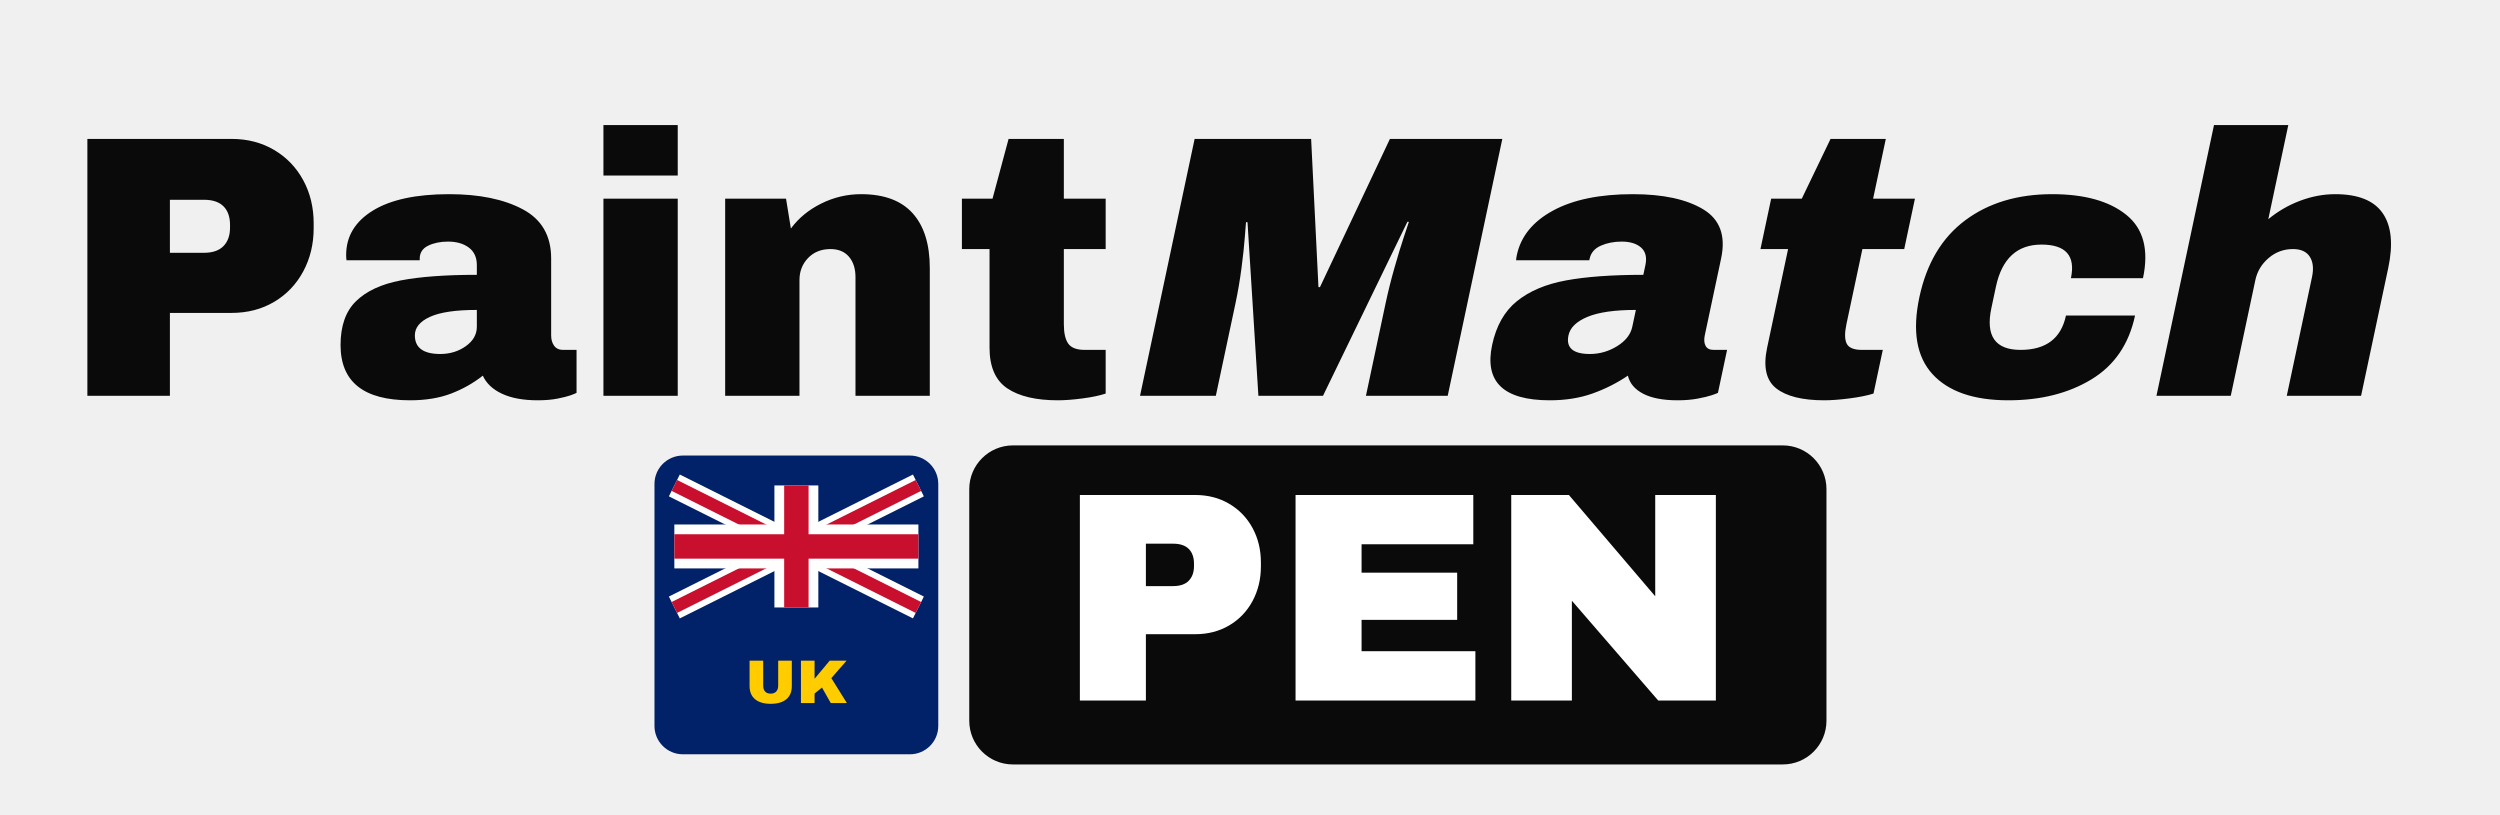
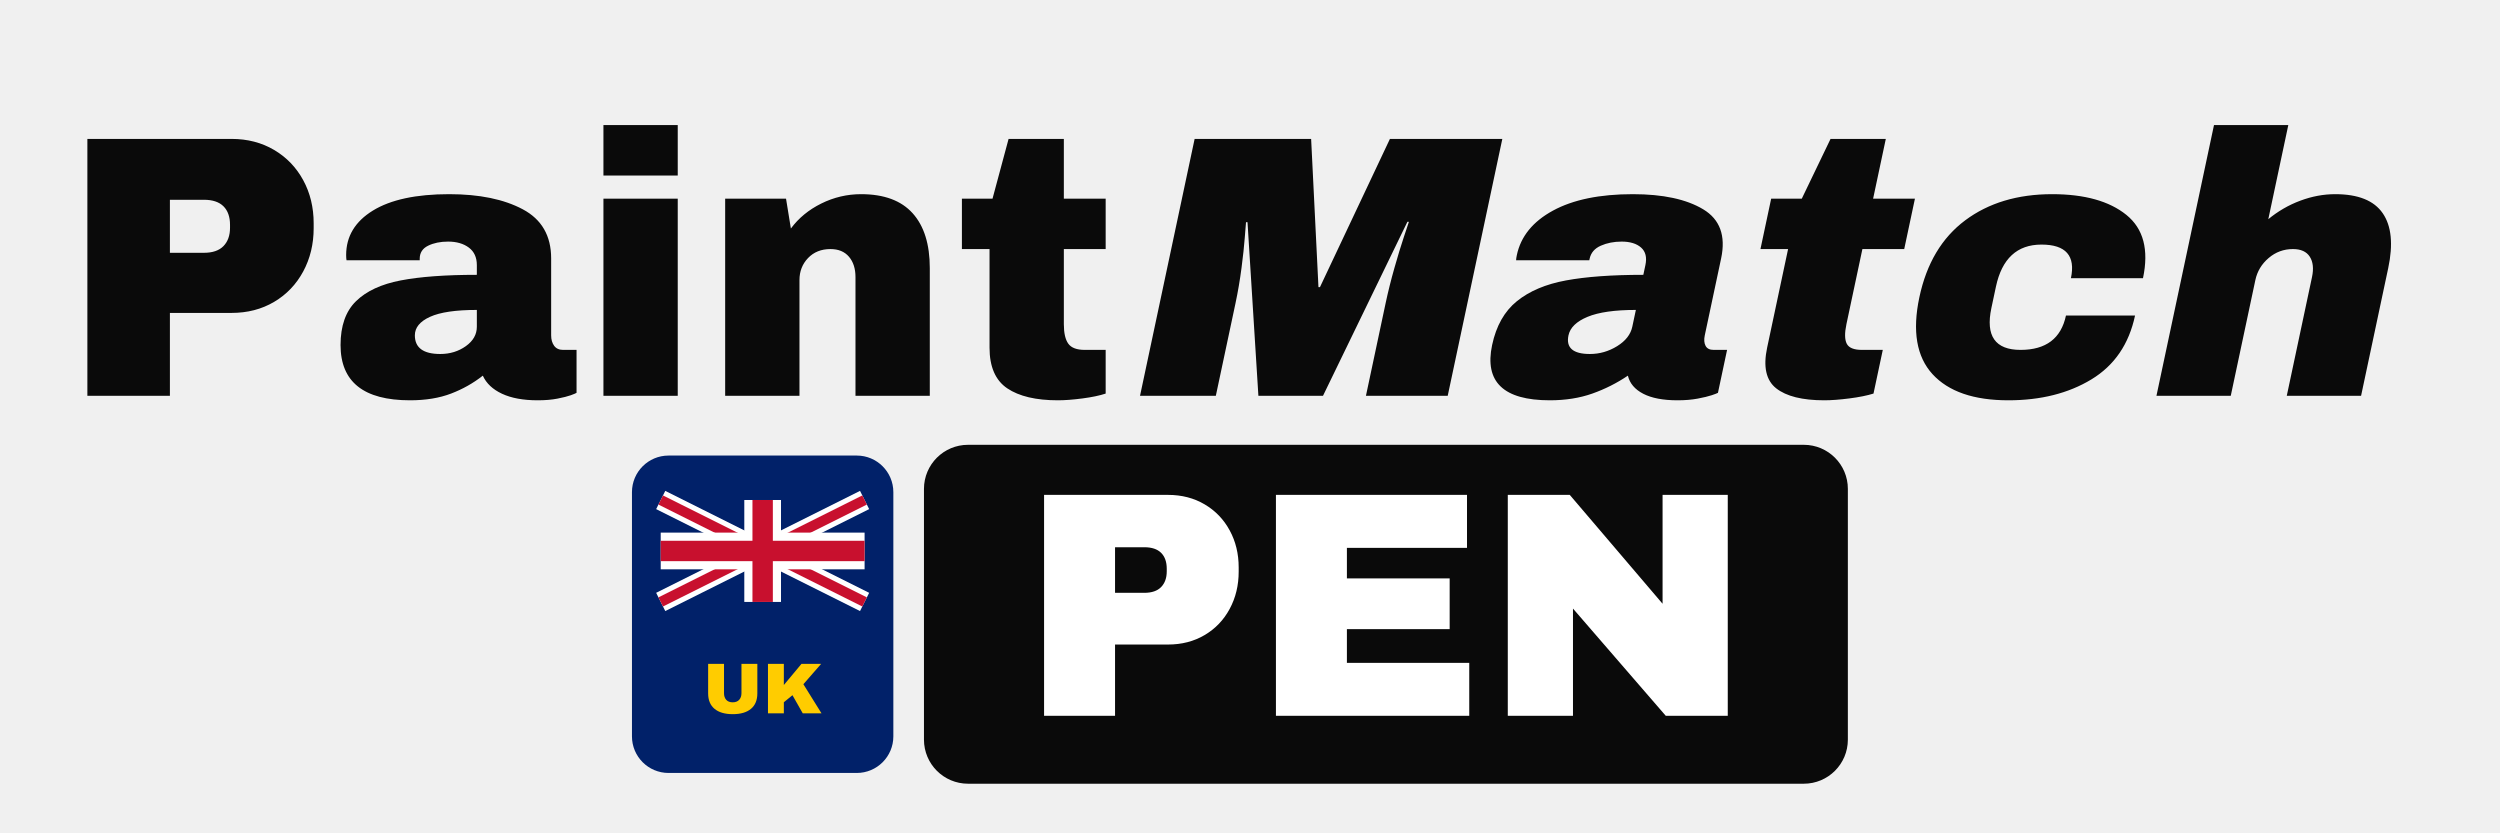
- <svg xmlns="http://www.w3.org/2000/svg" viewBox="0 0 1339.01 436.00" role="img" aria-label="PaintMatchPen">
+ <svg xmlns="http://www.w3.org/2000/svg" viewBox="0 0 1339.01 446.00" role="img" aria-label="PaintMatchPen">
  <path d="M168.0 119.6V122.2Q168.0 135.0 162.4 145.4Q156.8 155.8 146.8 161.7Q136.8 167.6 124.0 167.6H91.0V212.0H46.8V74.4H124.0Q136.8 74.4 146.8 80.3Q156.8 86.2 162.4 96.5Q168.0 106.8 168.0 119.6ZM91.0 135.4H109.2Q116.2 135.4 119.7 131.8Q123.2 128.2 123.2 122.0V120.4Q123.2 114.0 119.7 110.5Q116.2 107.0 109.2 107.0H91.0Z M295.2 138.4V179.6Q295.2 183.0 296.8 185.2Q298.4 187.4 301.6 187.4H308.8V210.4Q308.2 210.8 305.7 211.7Q303.2 212.6 298.6 213.5Q294.0 214.4 288.0 214.4Q276.4 214.4 268.9 210.9Q261.4 207.4 258.6 201.2Q251.0 207.2 241.6 210.8Q232.2 214.4 219.6 214.4Q182.4 214.4 182.4 184.8Q182.4 169.4 190.7 161.3Q199.0 153.2 214.6 150.2Q230.2 147.2 255.4 147.2V142.0Q255.4 135.8 251.1 132.6Q246.8 129.4 240.0 129.4Q233.8 129.4 229.3 131.6Q224.8 133.8 224.8 138.6V139.4H185.6Q185.4 138.4 185.4 136.6Q185.4 121.6 199.7 112.8Q214.0 104.0 240.6 104.0Q264.8 104.0 280.0 112.1Q295.2 120.2 295.2 138.4ZM222.2 179.6Q222.2 189.6 235.8 189.6Q243.6 189.6 249.5 185.4Q255.4 181.2 255.4 175.0V166.0Q238.4 166.0 230.3 169.7Q222.2 173.4 222.2 179.6Z M323.2 94.0V67.0H363.0V94.0ZM323.2 212.0V106.4H363.0V212.0Z M498 143.6V212.0H458.2V148.4Q458.2 141.6 454.7 137.5Q451.2 133.4 444.8 133.4Q437.4 133.4 432.8 138.2Q428.2 143.0 428.2 150.0V212.0H388.4V106.4H421L423.6 122.4Q429.8 114.0 439.9 109.0Q450 104.0 461.2 104.0Q479.6 104.0 488.8 114.2Q498 124.4 498 143.6Z M592.2 106.4V133.4H569.8V173.6Q569.8 180.8 572.2 184.1Q574.6 187.4 581 187.4H592.2V210.8Q587.4 212.4 579.8 213.4Q572.2 214.4 566.6 214.4Q549 214.4 539.5 208.0Q530 201.6 530 186.2V133.4H515.2V106.4H531.6L540.2 74.4H569.8V106.4Z" fill="#0A0A0A" />
  <path d="M731.6 212.0 742.143 162.4Q744.098 153.2 746.86 143.5Q749.622 133.8 751.825 127.2Q754.028 120.6 754.61 118.8H753.81L708.6 212.0H674L668.168 119.0H667.368Q667.185 120.8 666.704 127.3Q666.222 133.8 664.96 143.5Q663.698 153.2 661.743 162.4L651.2 212.0H610.6L639.848 74.4H702.248L706.171 153.8H706.971L744.448 74.4H804.648L775.4 212.0Z M921.844 138.4 913.087 179.6Q912.364 183.0 913.497 185.2Q914.629 187.4 917.829 187.4H925.029L920.14 210.4Q919.455 210.8 916.764 211.7Q914.072 212.6 909.281 213.5Q904.49 214.4 898.49 214.4Q886.89 214.4 880.134 210.9Q873.378 207.4 871.896 201.2Q863.02 207.2 852.855 210.8Q842.69 214.4 830.09 214.4Q792.89 214.4 799.182 184.8Q802.455 169.4 812.477 161.3Q822.498 153.2 838.736 150.2Q854.974 147.2 880.174 147.2L881.279 142.0Q882.597 135.8 878.977 132.6Q875.357 129.4 868.557 129.4Q862.357 129.4 857.39 131.6Q852.422 133.8 851.402 138.6L851.232 139.4H812.032Q812.044 138.4 812.427 136.6Q815.615 121.6 831.786 112.8Q847.956 104.0 874.556 104.0Q898.756 104.0 912.234 112.1Q925.713 120.2 921.844 138.4ZM840.087 179.6Q837.961 189.6 851.561 189.6Q859.361 189.6 866.154 185.4Q872.947 181.2 874.265 175.0L876.178 166.0Q859.178 166.0 850.291 169.7Q841.405 173.4 840.087 179.6Z M1025.646 106.4 1019.907 133.4H997.507L988.962 173.6Q987.432 180.8 989.13 184.1Q990.829 187.4 997.229 187.4H1008.429L1003.455 210.8Q998.315 212.4 990.502 213.4Q982.69 214.4 977.09 214.4Q959.49 214.4 951.35 208.0Q943.211 201.6 946.484 186.2L957.707 133.4H942.907L948.646 106.4H965.046L980.448 74.4H1010.048L1003.246 106.4Z M1147.791 149.0H1109.191Q1113.017 131.0 1093.417 131.0Q1073.817 131.0 1069.013 153.6L1066.59 165.0Q1061.829 187.4 1082.229 187.4Q1102.629 187.4 1106.54 169.0H1143.54Q1138.651 192.0 1120.17 203.2Q1101.69 214.4 1075.69 214.4Q1047.89 214.4 1035.066 200.4Q1022.241 186.4 1028.023 159.2Q1033.805 132.0 1052.58 118.0Q1071.356 104.0 1099.156 104.0Q1125.156 104.0 1138.897 115.1Q1152.637 126.2 1147.791 149.0Z M1250.756 104.0Q1269.156 104.0 1276.188 114.2Q1283.22 124.4 1279.139 143.6L1264.6 212.0H1224.8L1238.319 148.4Q1239.764 141.6 1237.135 137.5Q1234.507 133.4 1228.107 133.4Q1220.707 133.4 1215.087 138.2Q1209.466 143.0 1207.979 150.0L1194.8 212.0H1155L1185.821 67.0H1225.621L1214.908 117.4Q1222.668 111.0 1232.012 107.5Q1241.356 104.0 1250.756 104.0Z" fill="#0A0A0A" />
-   <rect x="350.54" y="244.00" width="152.00" height="160.00" rx="15.20" ry="15.20" fill="#012169" />
-   <line x1="361.18" y1="260.00" x2="491.90" y2="325.36" stroke="#FFF" stroke-width="13.07" />
-   <line x1="491.90" y1="260.00" x2="361.18" y2="325.36" stroke="#FFF" stroke-width="13.07" />
-   <line x1="361.18" y1="260.00" x2="491.90" y2="325.36" stroke="#C8102E" stroke-width="6.54" />
-   <line x1="491.90" y1="260.00" x2="361.18" y2="325.36" stroke="#C8102E" stroke-width="6.54" />
-   <line x1="426.54" y1="260.00" x2="426.54" y2="325.36" stroke="#FFF" stroke-width="23.53" />
-   <line x1="361.18" y1="292.68" x2="491.90" y2="292.68" stroke="#FFF" stroke-width="23.53" />
-   <line x1="426.54" y1="260.00" x2="426.54" y2="325.36" stroke="#C8102E" stroke-width="13.07" />
-   <line x1="361.18" y1="292.68" x2="491.90" y2="292.68" stroke="#C8102E" stroke-width="13.07" />
-   <path d="M412.804 376.967Q407.387 376.967 404.431 374.523Q401.475 372.078 401.475 367.421V353.847H408.775V367.322Q408.775 369.238 409.798 370.377Q410.822 371.517 412.771 371.517Q414.72 371.517 415.76 370.361Q416.801 369.205 416.801 367.322V353.847H424.1V367.421Q424.1 372.078 421.16 374.523Q418.221 376.967 412.804 376.967Z M444.38 353.847H453.43L445.271 363.194L453.595 376.57H444.974L440.251 368.247L436.288 371.484V376.57H428.988V353.847H436.288V363.557Z" fill="#FFCC00" />
-   <rect x="522.54" y="241.96" width="452.32" height="164.08" rx="20.0" ry="20.0" fill="#0A0A0A" stroke="#0A0A0A" stroke-width="6.8" />
-   <path d="M675.344 301.28V303.36Q675.344 313.6 670.864 321.92Q666.384 330.24 658.384 334.96Q650.384 339.68 640.144 339.68H613.744V375.2H578.384V265.12H640.144Q650.384 265.12 658.384 269.84Q666.384 274.56 670.864 282.8Q675.344 291.04 675.344 301.28ZM613.744 313.92H628.304Q633.904 313.92 636.704 311.04Q639.504 308.16 639.504 303.2V301.92Q639.504 296.8 636.704 294.0Q633.904 291.2 628.304 291.2H613.744Z M693.904 265.12H789.104V291.52H729.264V306.72H780.464V332.0H729.264V348.8H790.224V375.2H693.904Z M888.144 375.2 841.904 321.76V375.2H809.424V265.12H840.304L886.544 319.36V265.12H919.024V375.2Z" fill="#FFF" />
+   <rect x="338.48" y="244.00" width="140.00" height="170.00" rx="19.60" ry="19.60" fill="#012169" />
+   <line x1="353.88" y1="267.80" x2="463.08" y2="322.40" stroke="#FFF" stroke-width="10.92" />
+   <line x1="463.08" y1="267.80" x2="353.88" y2="322.40" stroke="#FFF" stroke-width="10.92" />
+   <line x1="353.88" y1="267.80" x2="463.08" y2="322.40" stroke="#C8102E" stroke-width="5.46" />
+   <line x1="463.08" y1="267.80" x2="353.88" y2="322.40" stroke="#C8102E" stroke-width="5.46" />
+   <line x1="408.48" y1="267.80" x2="408.48" y2="322.40" stroke="#FFF" stroke-width="19.66" />
+   <line x1="353.88" y1="295.10" x2="463.08" y2="295.10" stroke="#FFF" stroke-width="19.66" />
+   <line x1="408.48" y1="267.80" x2="408.48" y2="322.40" stroke="#C8102E" stroke-width="10.92" />
+   <line x1="353.88" y1="295.10" x2="463.08" y2="295.10" stroke="#C8102E" stroke-width="10.92" />
+   <path d="M392.478 382.512Q386.168 382.512 382.725 379.665Q379.282 376.818 379.282 371.393V355.581H387.784V371.278Q387.784 373.509 388.977 374.836Q390.169 376.164 392.439 376.164Q394.709 376.164 395.921 374.817Q397.133 373.471 397.133 371.278V355.581H405.635V371.393Q405.635 376.818 402.211 379.665Q398.787 382.512 392.478 382.512Z M429.257 355.581H439.798L430.296 366.469L439.991 382.05H429.949L424.448 372.355L419.831 376.125V382.05H411.329V355.581H419.831V366.892Z" fill="#FFCC00" />
+   <rect x="498.48" y="241.84" width="487.64" height="174.32" rx="20.0" ry="20.0" fill="#0A0A0A" stroke="#0A0A0A" stroke-width="7.2" />
+   <path d="M663.442 303.936V306.172Q663.442 317.18 658.626 326.124Q653.81 335.068 645.21 340.142Q636.61 345.216 625.602 345.216H597.222V383.4H559.21V265.064H625.602Q636.61 265.064 645.21 270.138Q653.81 275.212 658.626 284.07Q663.442 292.928 663.442 303.936ZM597.222 317.524H612.874Q618.894 317.524 621.904 314.428Q624.914 311.332 624.914 306.0V304.624Q624.914 299.12 621.904 296.11Q618.894 293.1 612.874 293.1H597.222Z M683.394 265.064H785.734V293.444H721.406V309.784H776.446V336.96H721.406V355.02H786.938V383.4H683.394Z M892.202 383.4 842.494 325.952V383.4H807.578V265.064H840.774L890.482 323.372V265.064H925.398V383.4Z" fill="#FFF" />
</svg>
